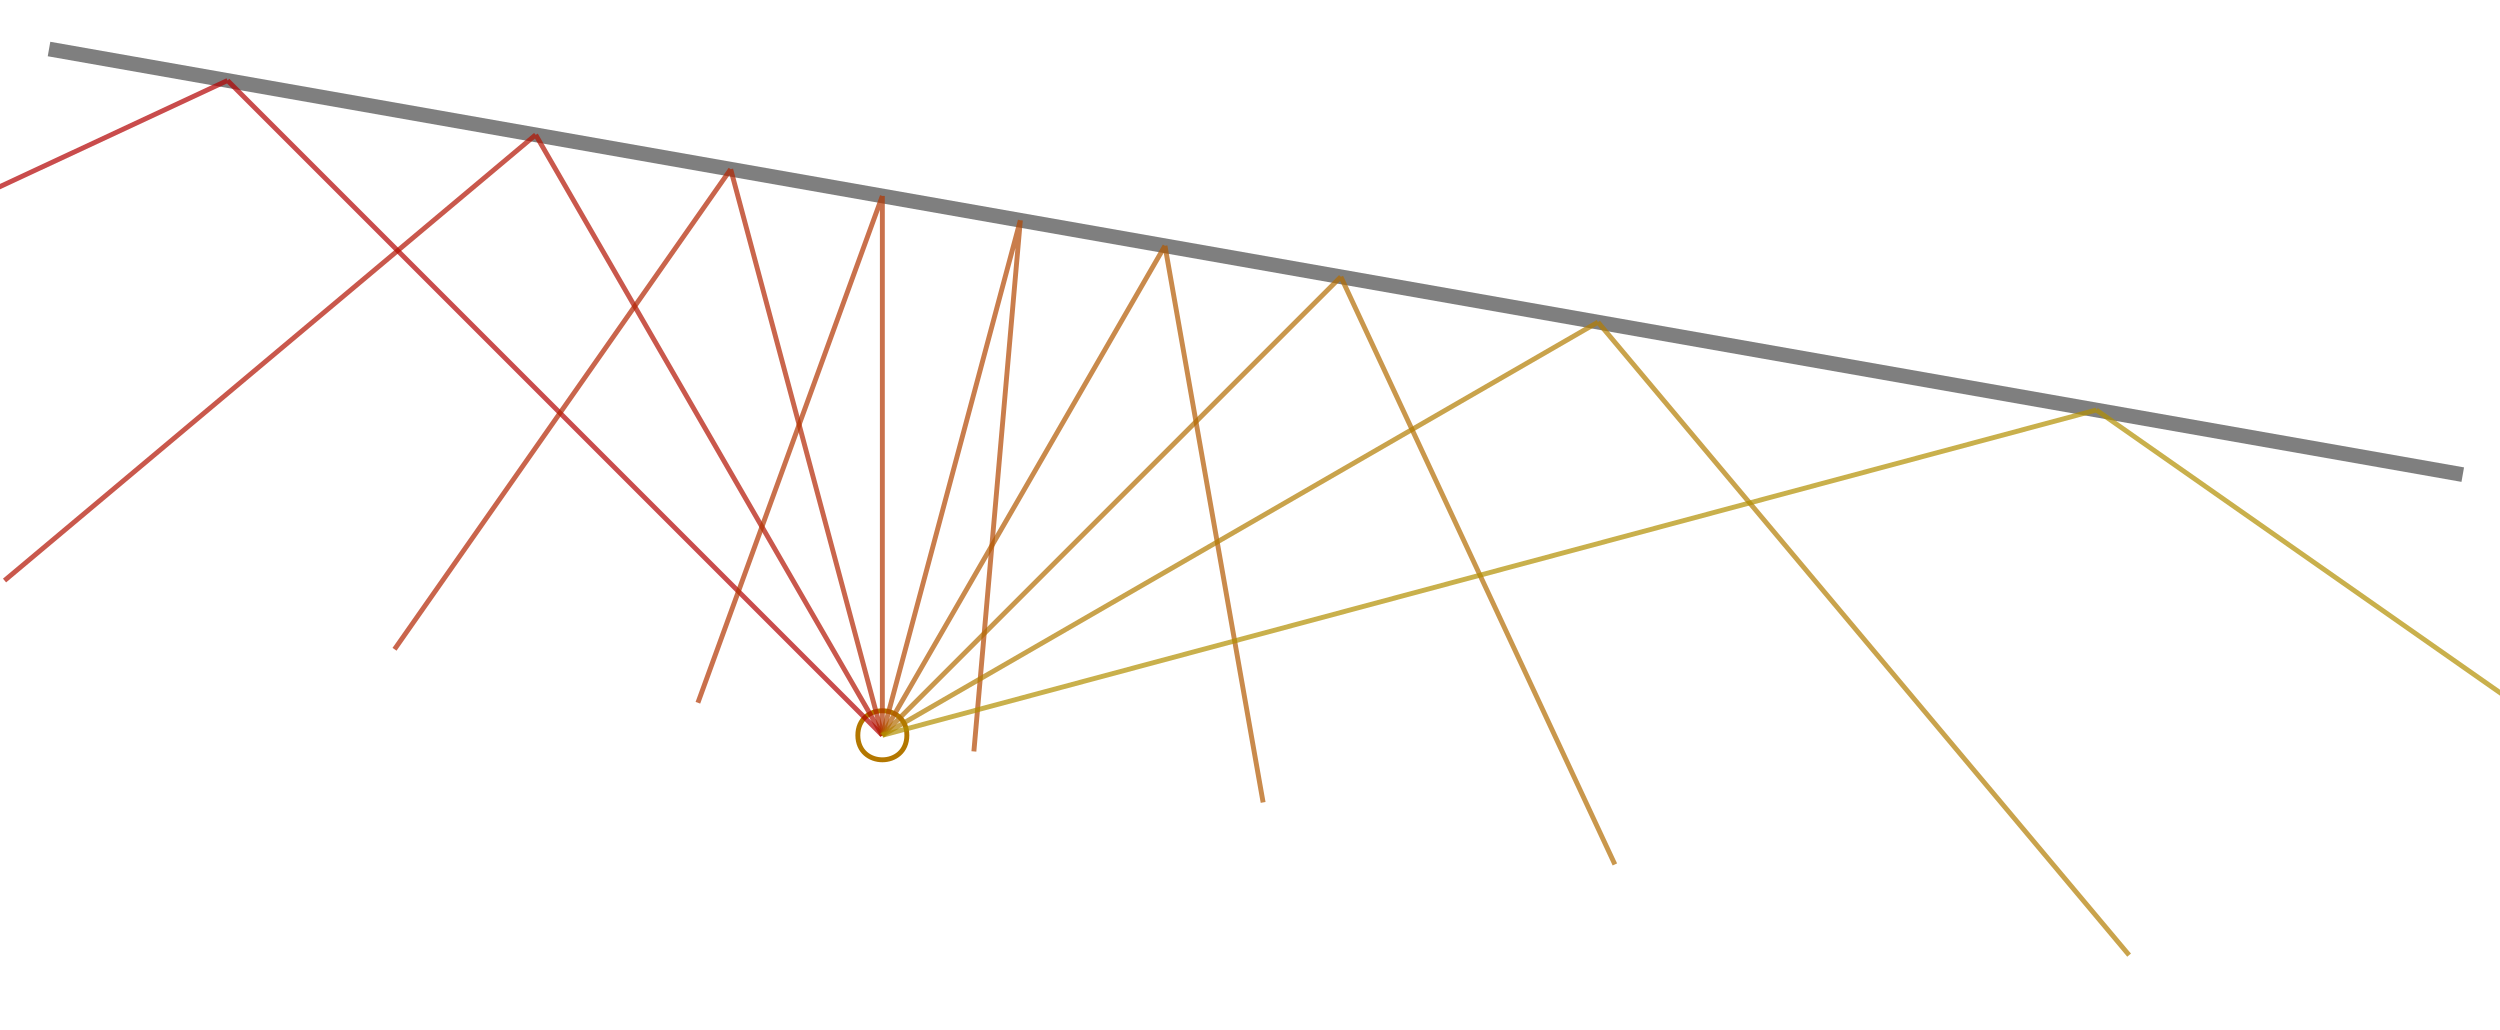
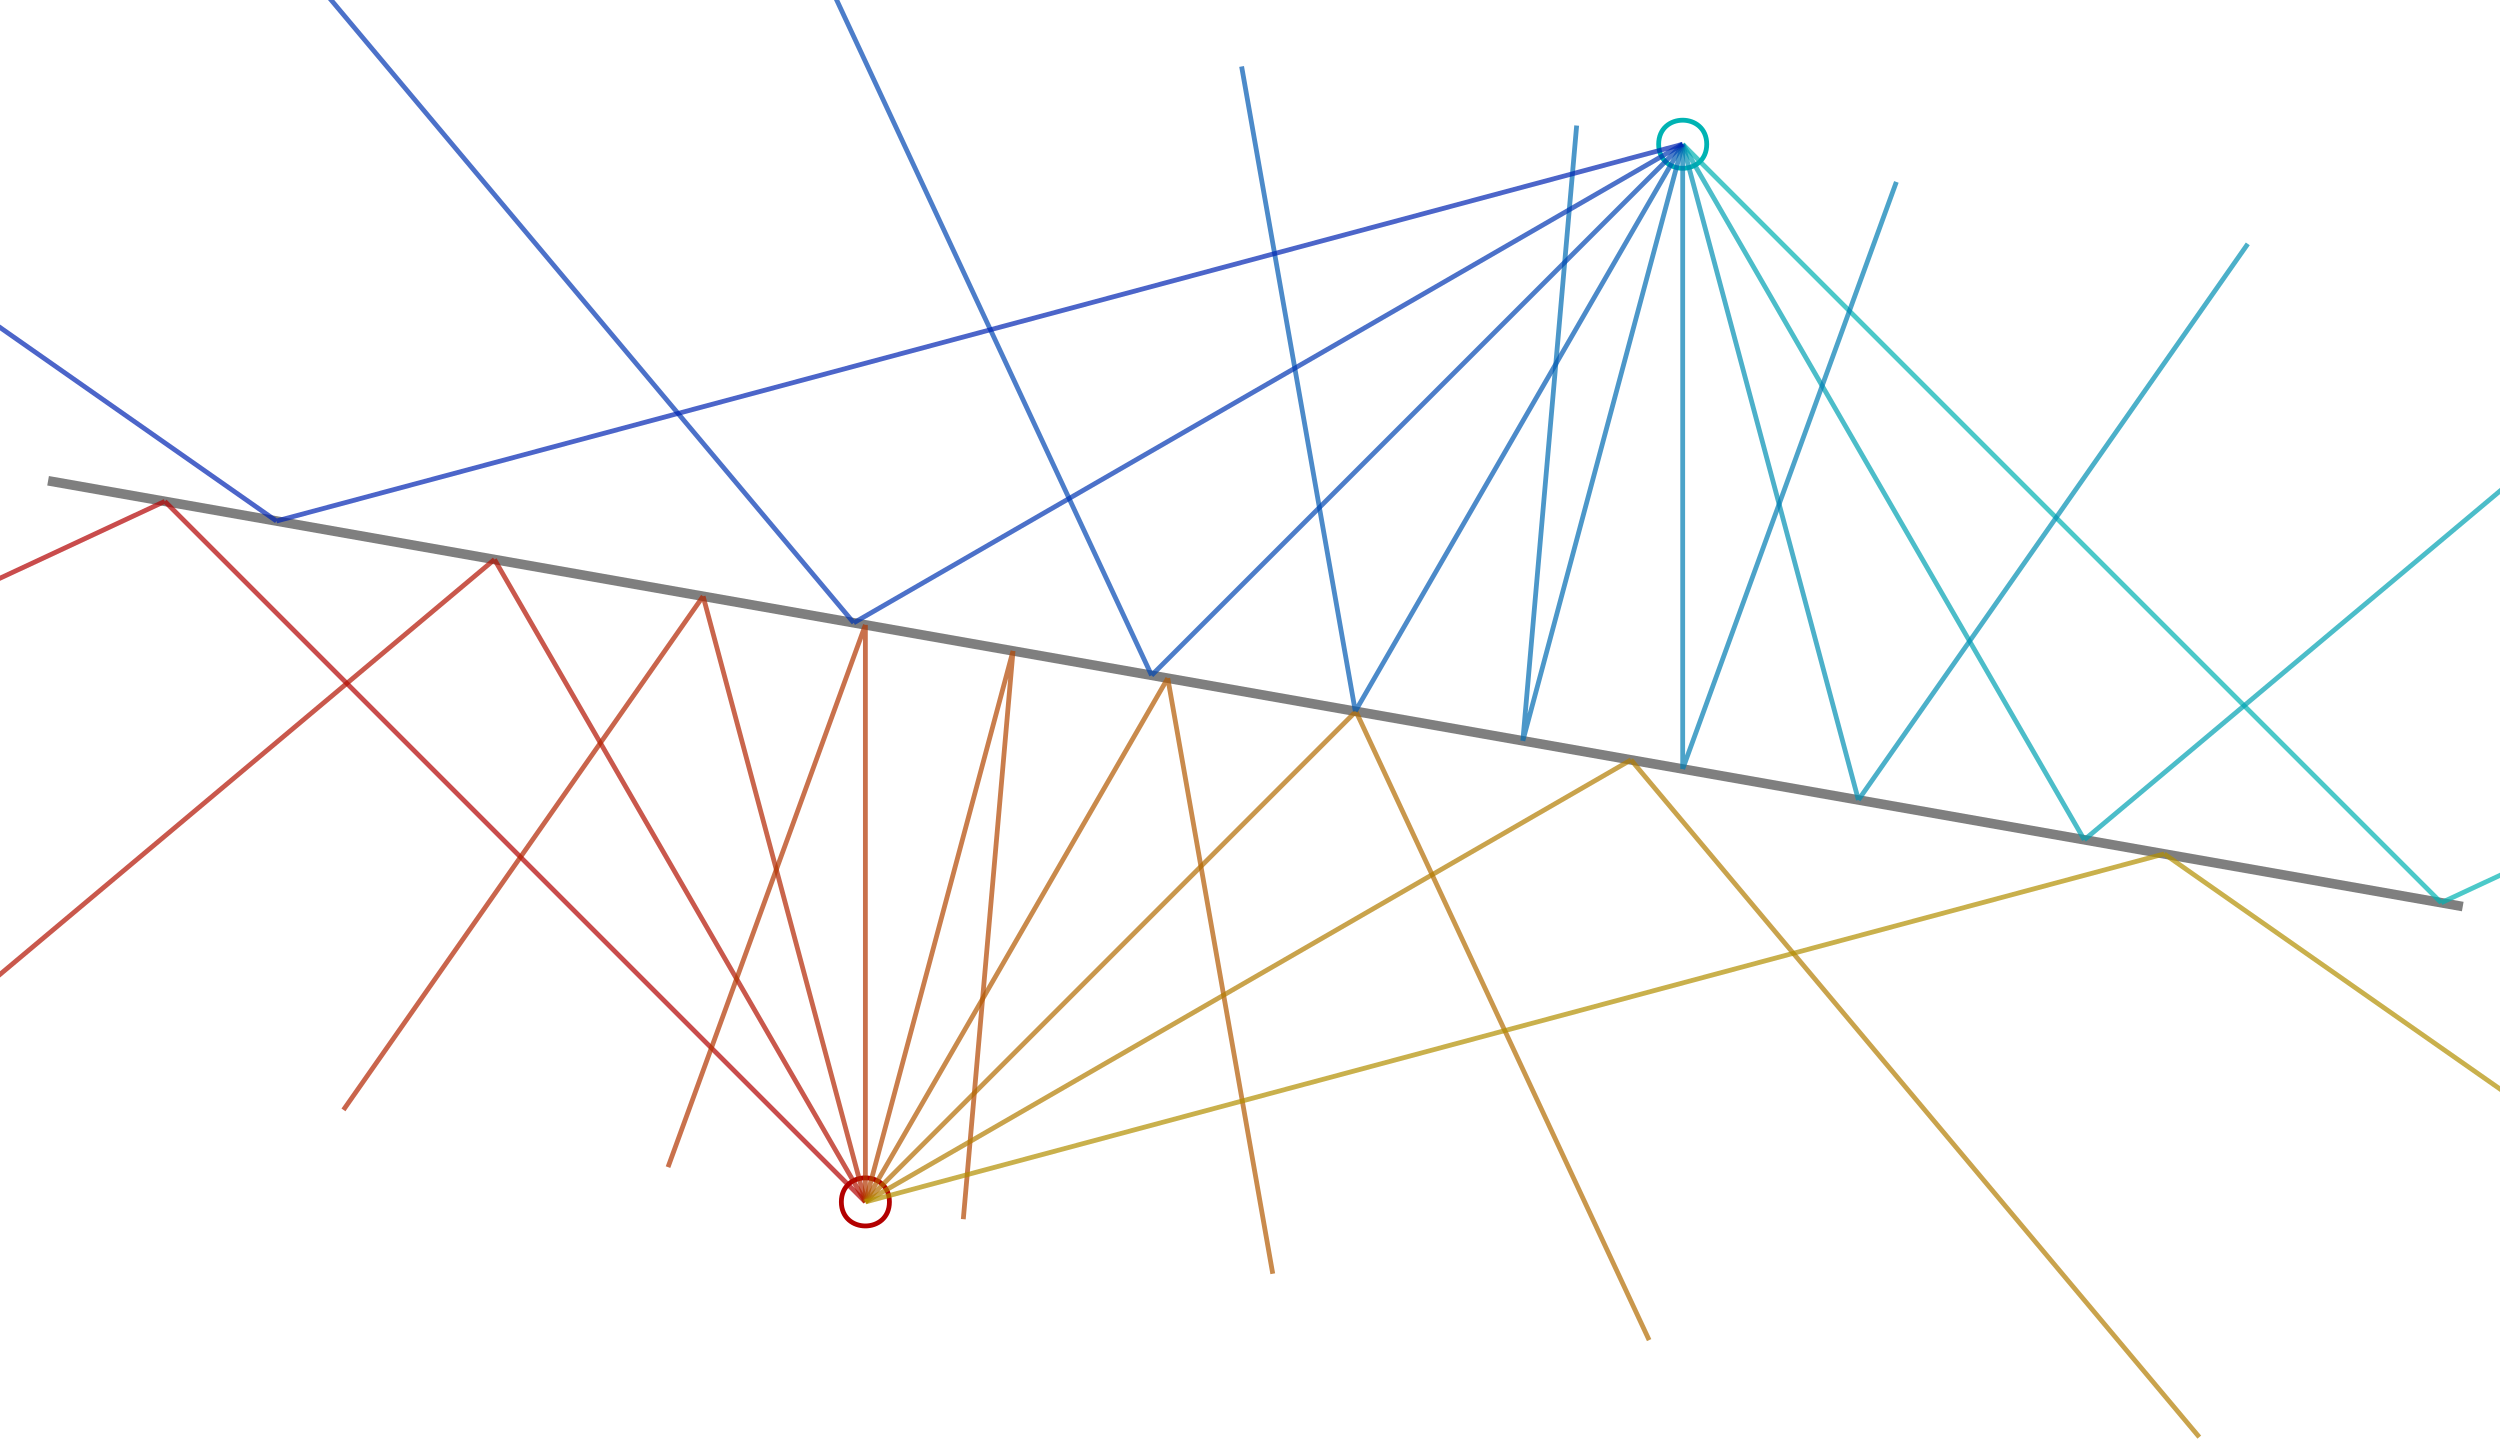
- <svg xmlns="http://www.w3.org/2000/svg" width="510pt" height="210pt" viewBox="0 0 510 210" version="1.1">
+ <svg xmlns="http://www.w3.org/2000/svg" width="520pt" height="300pt" viewBox="0 0 520 300" version="1.1">
  <g id="surface45">
-     <path style="fill:none;stroke-width:1;stroke-linecap:butt;stroke-linejoin:miter;stroke:rgb(70%,46.667%,0%);stroke-opacity:1;stroke-miterlimit:10;" d="M 185 150 C 185 156.668 175 156.668 175 150 C 175 143.332 185 143.332 185 150 " />
-     <path style="fill:none;stroke-width:3;stroke-linecap:butt;stroke-linejoin:miter;stroke:rgb(0%,0%,0%);stroke-opacity:0.5;stroke-miterlimit:10;" d="M 10 10 L 502.402 96.824 " />
-     <path style="fill:none;stroke-width:1;stroke-linecap:butt;stroke-linejoin:miter;stroke:rgb(70%,0%,0%);stroke-opacity:0.7;stroke-miterlimit:10;" d="M 180 150 L 46.422 16.422 M 46.422 16.422 L -124.785 96.258 " />
-     <path style="fill:none;stroke-width:1;stroke-linecap:butt;stroke-linejoin:miter;stroke:rgb(70%,7%,0%);stroke-opacity:0.7;stroke-miterlimit:10;" d="M 180 150 L 109.277 27.504 M 109.277 27.504 L 0.926 118.426 " />
-     <path style="fill:none;stroke-width:1;stroke-linecap:butt;stroke-linejoin:miter;stroke:rgb(70%,14%,0%);stroke-opacity:0.7;stroke-miterlimit:10;" d="M 180 150 L 149.059 34.52 M 149.059 34.52 L 80.484 132.453 " />
-     <path style="fill:none;stroke-width:1;stroke-linecap:butt;stroke-linejoin:miter;stroke:rgb(70%,21%,0%);stroke-opacity:0.7;stroke-miterlimit:10;" d="M 180 150 L 180 39.977 M 180 39.977 L 142.371 143.363 " />
-     <path style="fill:none;stroke-width:1;stroke-linecap:butt;stroke-linejoin:miter;stroke:rgb(70%,28%,0%);stroke-opacity:0.7;stroke-miterlimit:10;" d="M 180 150 L 208.152 44.938 M 208.152 44.938 L 198.672 153.293 " />
-     <path style="fill:none;stroke-width:1;stroke-linecap:butt;stroke-linejoin:miter;stroke:rgb(70%,35%,0%);stroke-opacity:0.7;stroke-miterlimit:10;" d="M 180 150 L 237.652 50.141 M 237.652 50.141 L 257.676 163.695 " />
-     <path style="fill:none;stroke-width:1;stroke-linecap:butt;stroke-linejoin:miter;stroke:rgb(70%,42%,0%);stroke-opacity:0.7;stroke-miterlimit:10;" d="M 180 150 L 273.531 56.469 M 273.531 56.469 L 329.434 176.348 " />
-     <path style="fill:none;stroke-width:1;stroke-linecap:butt;stroke-linejoin:miter;stroke:rgb(70%,49%,0%);stroke-opacity:0.7;stroke-miterlimit:10;" d="M 180 150 L 325.984 65.715 M 325.984 65.715 L 434.336 194.848 " />
-     <path style="fill:none;stroke-width:1;stroke-linecap:butt;stroke-linejoin:miter;stroke:rgb(70%,56%,0%);stroke-opacity:0.7;stroke-miterlimit:10;" d="M 180 150 L 427.648 83.645 M 427.648 83.645 L 637.668 230.699 " />
+     <path style="fill:none;stroke-width:2;stroke-linecap:butt;stroke-linejoin:miter;stroke:rgb(0%,0%,0%);stroke-opacity:0.5;stroke-miterlimit:10;" d="M 10 100 L 512.254 188.562 " />
+     <path style="fill:none;stroke-width:1;stroke-linecap:butt;stroke-linejoin:miter;stroke:rgb(70%,0%,0%);stroke-opacity:1;stroke-miterlimit:10;" d="M 185 250 C 185 256.668 175 256.668 175 250 C 175 243.332 185 243.332 185 250 " />
+     <path style="fill:none;stroke-width:1;stroke-linecap:butt;stroke-linejoin:miter;stroke:rgb(70%,0%,0%);stroke-opacity:0.7;stroke-miterlimit:10;" d="M 180 250 L 34.281 104.281 M 34.281 104.281 L -152.488 191.375 " />
+     <path style="fill:none;stroke-width:1;stroke-linecap:butt;stroke-linejoin:miter;stroke:rgb(70%,7%,0%);stroke-opacity:0.7;stroke-miterlimit:10;" d="M 180 250 L 102.852 116.371 M 102.852 116.371 L -15.352 215.555 " />
+     <path style="fill:none;stroke-width:1;stroke-linecap:butt;stroke-linejoin:miter;stroke:rgb(70%,14%,0%);stroke-opacity:0.7;stroke-miterlimit:10;" d="M 180 250 L 146.246 124.023 M 146.246 124.023 L 71.438 230.859 " />
+     <path style="fill:none;stroke-width:1;stroke-linecap:butt;stroke-linejoin:miter;stroke:rgb(70%,21%,0%);stroke-opacity:0.7;stroke-miterlimit:10;" d="M 180 250 L 180 129.977 M 180 129.977 L 138.949 242.762 " />
+     <path style="fill:none;stroke-width:1;stroke-linecap:butt;stroke-linejoin:miter;stroke:rgb(70%,28%,0%);stroke-opacity:0.7;stroke-miterlimit:10;" d="M 180 250 L 210.711 135.391 M 210.711 135.391 L 200.367 253.59 " />
+     <path style="fill:none;stroke-width:1;stroke-linecap:butt;stroke-linejoin:miter;stroke:rgb(70%,35%,0%);stroke-opacity:0.7;stroke-miterlimit:10;" d="M 180 250 L 242.895 141.066 M 242.895 141.066 L 264.734 264.941 " />
+     <path style="fill:none;stroke-width:1;stroke-linecap:butt;stroke-linejoin:miter;stroke:rgb(70%,42%,0%);stroke-opacity:0.7;stroke-miterlimit:10;" d="M 180 250 L 282.035 147.965 M 282.035 147.965 L 343.016 278.742 " />
+     <path style="fill:none;stroke-width:1;stroke-linecap:butt;stroke-linejoin:miter;stroke:rgb(70%,49%,0%);stroke-opacity:0.7;stroke-miterlimit:10;" d="M 180 250 L 339.25 158.055 M 339.25 158.055 L 457.453 298.922 " />
+     <path style="fill:none;stroke-width:1;stroke-linecap:butt;stroke-linejoin:miter;stroke:rgb(70%,56%,0%);stroke-opacity:0.7;stroke-miterlimit:10;" d="M 180 250 L 450.156 177.613 M 450.156 177.613 L 679.262 338.035 " />
+     <path style="fill:none;stroke-width:1;stroke-linecap:butt;stroke-linejoin:miter;stroke:rgb(0%,70%,70%);stroke-opacity:1;stroke-miterlimit:10;" d="M 355 30 C 355 36.668 345 36.668 345 30 C 345 23.332 355 23.332 355 30 " />
+     <path style="fill:none;stroke-width:1;stroke-linecap:butt;stroke-linejoin:miter;stroke:rgb(0%,70%,70%);stroke-opacity:0.7;stroke-miterlimit:10;" d="M 350 30 L 507.77 187.77 M 507.77 187.77 L 709.988 93.477 " />
+     <path style="fill:none;stroke-width:1;stroke-linecap:butt;stroke-linejoin:miter;stroke:rgb(0%,63%,70%);stroke-opacity:0.7;stroke-miterlimit:10;" d="M 350 30 L 433.531 174.68 M 433.531 174.68 L 561.508 67.293 " />
+     <path style="fill:none;stroke-width:1;stroke-linecap:butt;stroke-linejoin:miter;stroke:rgb(0%,56%,70%);stroke-opacity:0.7;stroke-miterlimit:10;" d="M 350 30 L 386.547 166.395 M 386.547 166.395 L 467.539 50.727 " />
+     <path style="fill:none;stroke-width:1;stroke-linecap:butt;stroke-linejoin:miter;stroke:rgb(0%,49%,70%);stroke-opacity:0.7;stroke-miterlimit:10;" d="M 350 30 L 350 159.953 M 350 159.953 L 394.445 37.836 " />
+     <path style="fill:none;stroke-width:1;stroke-linecap:butt;stroke-linejoin:miter;stroke:rgb(0%,42%,70%);stroke-opacity:0.7;stroke-miterlimit:10;" d="M 350 30 L 316.75 154.09 M 316.75 154.09 L 327.945 26.113 " />
+     <path style="fill:none;stroke-width:1;stroke-linecap:butt;stroke-linejoin:miter;stroke:rgb(0%,35%,70%);stroke-opacity:0.7;stroke-miterlimit:10;" d="M 350 30 L 281.906 147.945 M 281.906 147.945 L 258.254 13.824 " />
+     <path style="fill:none;stroke-width:1;stroke-linecap:butt;stroke-linejoin:miter;stroke:rgb(0%,28%,70%);stroke-opacity:0.7;stroke-miterlimit:10;" d="M 350 30 L 239.527 140.473 M 239.527 140.473 L 173.504 -1.121 " />
+     <path style="fill:none;stroke-width:1;stroke-linecap:butt;stroke-linejoin:miter;stroke:rgb(0%,21%,70%);stroke-opacity:0.7;stroke-miterlimit:10;" d="M 350 30 L 177.578 129.547 M 177.578 129.547 L 49.602 -22.969 " />
+     <path style="fill:none;stroke-width:1;stroke-linecap:butt;stroke-linejoin:miter;stroke:rgb(0%,14%,70%);stroke-opacity:0.7;stroke-miterlimit:10;" d="M 350 30 L 57.5 108.375 M 57.5 108.375 L -190.555 -65.316 " />
  </g>
</svg>
